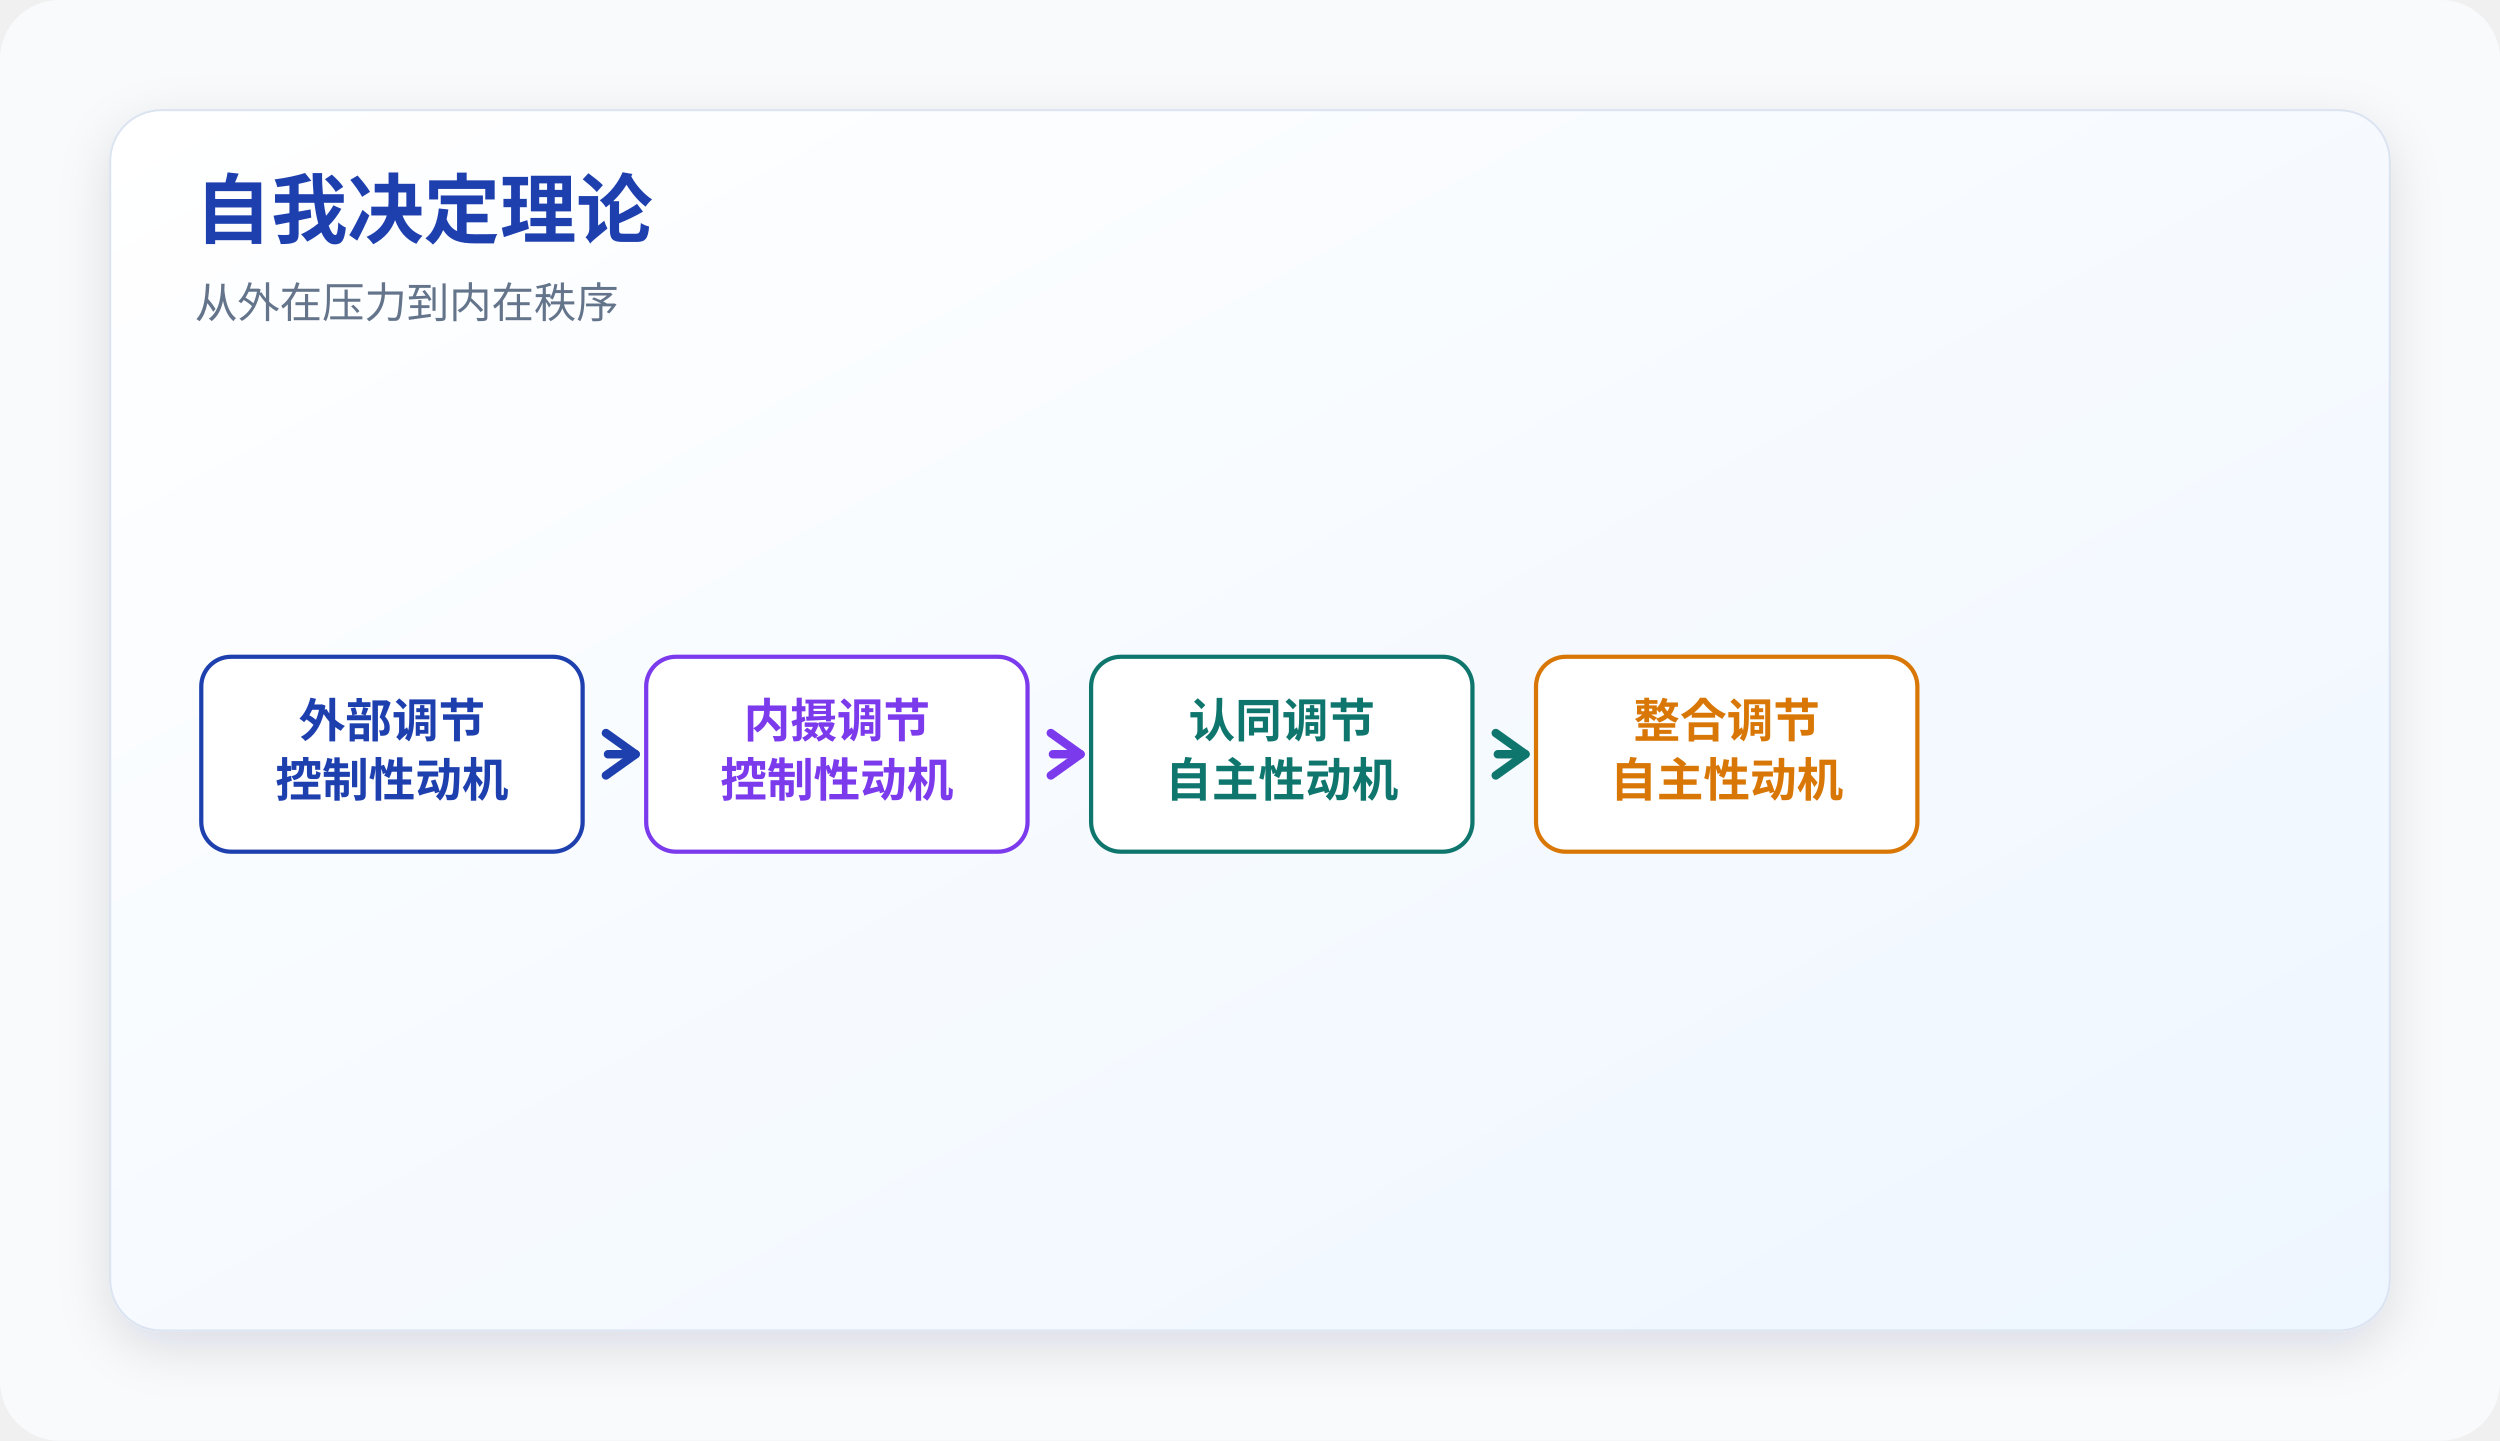
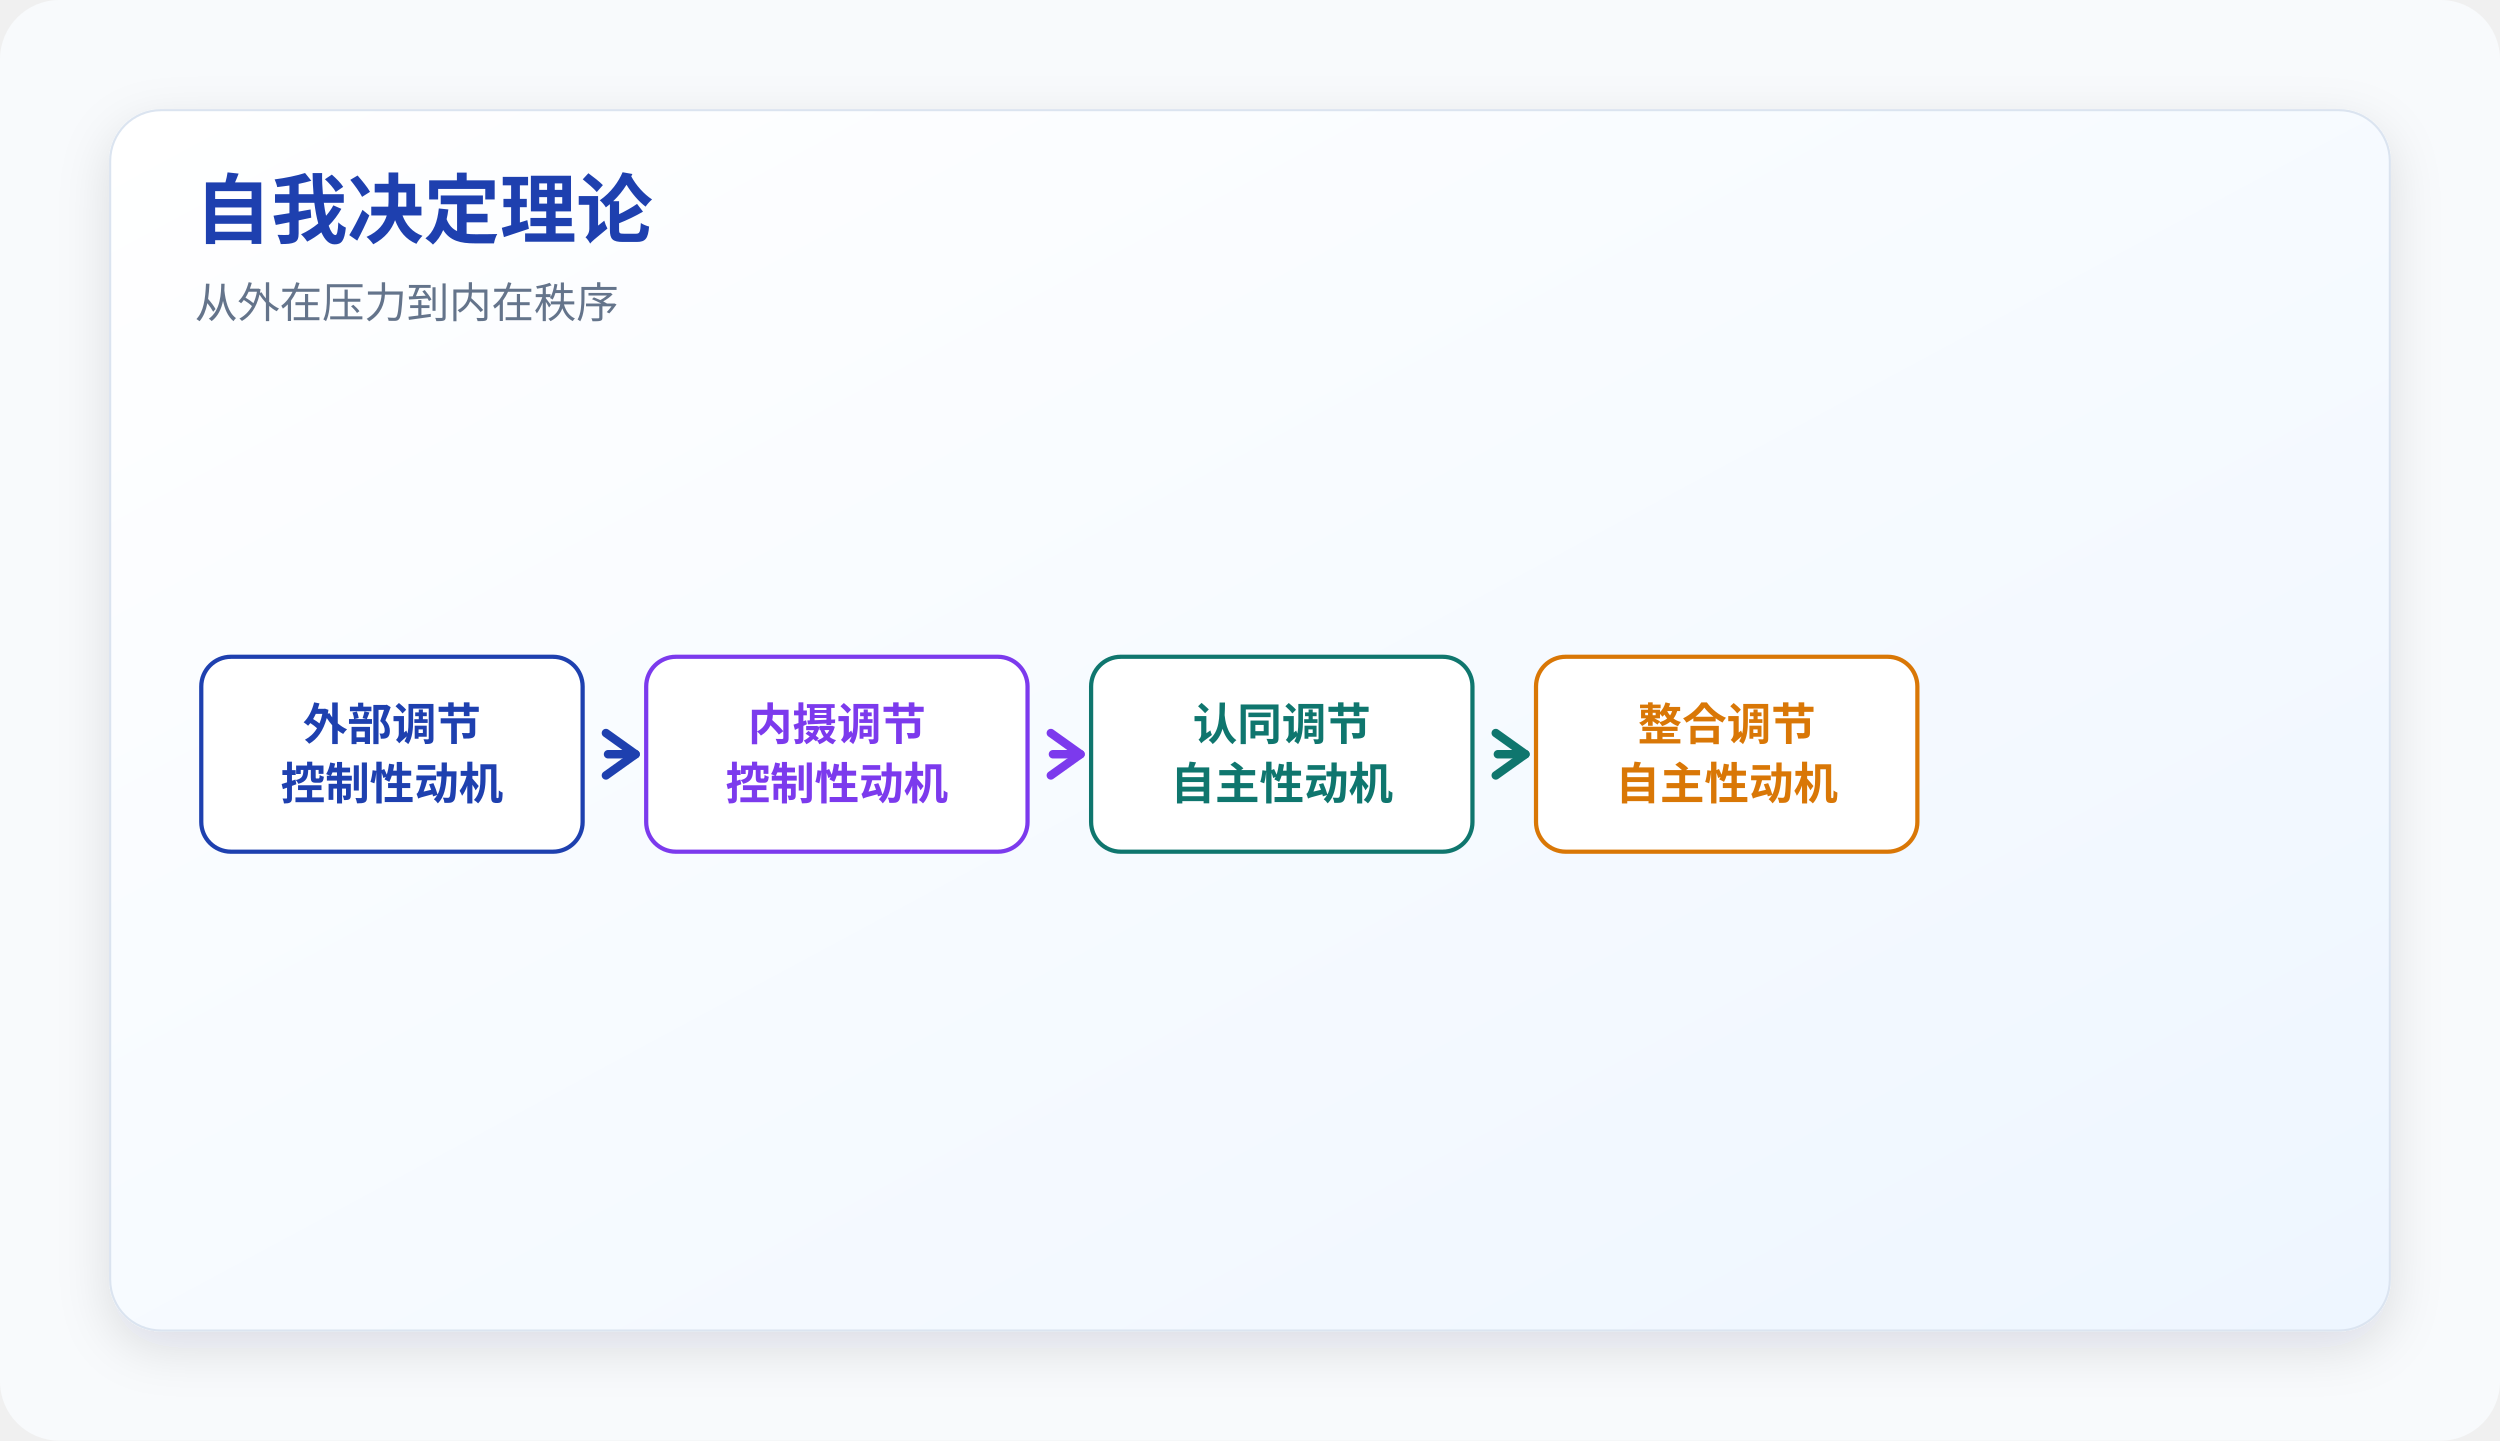
<svg xmlns="http://www.w3.org/2000/svg" width="1180" height="680" viewBox="0 0 1180 680" role="img" aria-label="自我决定理论">
  <defs>
    <linearGradient id="bg" x1="0" y1="0" x2="1" y2="1">
      <stop offset="0" stop-color="#ffffff" />
      <stop offset="1" stop-color="#eef6ff" />
    </linearGradient>
    <filter id="shadow" x="-20%" y="-20%" width="140%" height="140%">
      <feDropShadow dx="0" dy="8" stdDeviation="12" flood-color="#0f172a" flood-opacity="0.12" />
    </filter>
  </defs>
  <rect width="1180" height="680" rx="28" fill="#f8fafc" />
  <rect x="52" y="52" width="1076" height="576" rx="24" fill="url(#bg)" stroke="#dbe4f0" filter="url(#shadow)" />
  <text x="92" y="112" text-anchor="start" font-family="-apple-system,BlinkMacSystemFont,'Segoe UI','Microsoft YaHei',Arial,sans-serif" font-size="36" font-weight="800" fill="#1e40af">自我决定理论</text>
  <text x="92" y="150" text-anchor="start" font-family="-apple-system,BlinkMacSystemFont,'Segoe UI','Microsoft YaHei',Arial,sans-serif" font-size="20" font-weight="500" fill="#64748b">从外在压力到内在秩序</text>
  <rect x="95" y="310" width="180" height="92" rx="14" fill="#fff" stroke="#1e40af" stroke-width="2" />
-   <text x="185" y="348" text-anchor="middle" font-family="-apple-system,BlinkMacSystemFont,'Segoe UI','Microsoft YaHei',Arial,sans-serif" font-size="22" font-weight="800" fill="#1e40af">外部调节</text>
-   <text x="185" y="376" text-anchor="middle" font-family="-apple-system,BlinkMacSystemFont,'Segoe UI','Microsoft YaHei',Arial,sans-serif" font-size="22" font-weight="800" fill="#1e40af">控制性动机</text>
+   <text x="185" y="342" text-anchor="middle" dominant-baseline="middle" font-family="-apple-system,BlinkMacSystemFont,'Segoe UI','Microsoft YaHei',Arial,sans-serif" font-size="21" font-weight="800" fill="#1e40af">外部调节</text>
+   <text x="185" y="370" text-anchor="middle" dominant-baseline="middle" font-family="-apple-system,BlinkMacSystemFont,'Segoe UI','Microsoft YaHei',Arial,sans-serif" font-size="21" font-weight="800" fill="#1e40af">控制性动机</text>
  <path d="M287 356 L300 356" stroke="#1e40af" stroke-width="4" stroke-linecap="round" />
  <path d="M286 346 L300 356 L286 366" fill="none" stroke="#1e40af" stroke-width="4" stroke-linecap="round" stroke-linejoin="round" />
  <rect x="305" y="310" width="180" height="92" rx="14" fill="#fff" stroke="#7c3aed" stroke-width="2" />
-   <text x="395" y="348" text-anchor="middle" font-family="-apple-system,BlinkMacSystemFont,'Segoe UI','Microsoft YaHei',Arial,sans-serif" font-size="22" font-weight="800" fill="#7c3aed">内摄调节</text>
-   <text x="395" y="376" text-anchor="middle" font-family="-apple-system,BlinkMacSystemFont,'Segoe UI','Microsoft YaHei',Arial,sans-serif" font-size="22" font-weight="800" fill="#7c3aed">控制性动机</text>
+   <text x="395" y="342" text-anchor="middle" dominant-baseline="middle" font-family="-apple-system,BlinkMacSystemFont,'Segoe UI','Microsoft YaHei',Arial,sans-serif" font-size="21" font-weight="800" fill="#7c3aed">内摄调节</text>
+   <text x="395" y="370" text-anchor="middle" dominant-baseline="middle" font-family="-apple-system,BlinkMacSystemFont,'Segoe UI','Microsoft YaHei',Arial,sans-serif" font-size="21" font-weight="800" fill="#7c3aed">控制性动机</text>
  <path d="M497 356 L510 356" stroke="#7c3aed" stroke-width="4" stroke-linecap="round" />
  <path d="M496 346 L510 356 L496 366" fill="none" stroke="#7c3aed" stroke-width="4" stroke-linecap="round" stroke-linejoin="round" />
  <rect x="515" y="310" width="180" height="92" rx="14" fill="#fff" stroke="#0f766e" stroke-width="2" />
-   <text x="605" y="348" text-anchor="middle" font-family="-apple-system,BlinkMacSystemFont,'Segoe UI','Microsoft YaHei',Arial,sans-serif" font-size="22" font-weight="800" fill="#0f766e">认同调节</text>
-   <text x="605" y="376" text-anchor="middle" font-family="-apple-system,BlinkMacSystemFont,'Segoe UI','Microsoft YaHei',Arial,sans-serif" font-size="22" font-weight="800" fill="#0f766e">自主性动机</text>
+   <text x="605" y="342" text-anchor="middle" dominant-baseline="middle" font-family="-apple-system,BlinkMacSystemFont,'Segoe UI','Microsoft YaHei',Arial,sans-serif" font-size="21" font-weight="800" fill="#0f766e">认同调节</text>
+   <text x="605" y="370" text-anchor="middle" dominant-baseline="middle" font-family="-apple-system,BlinkMacSystemFont,'Segoe UI','Microsoft YaHei',Arial,sans-serif" font-size="21" font-weight="800" fill="#0f766e">自主性动机</text>
  <path d="M707 356 L720 356" stroke="#0f766e" stroke-width="4" stroke-linecap="round" />
  <path d="M706 346 L720 356 L706 366" fill="none" stroke="#0f766e" stroke-width="4" stroke-linecap="round" stroke-linejoin="round" />
  <rect x="725" y="310" width="180" height="92" rx="14" fill="#fff" stroke="#d97706" stroke-width="2" />
-   <text x="815" y="348" text-anchor="middle" font-family="-apple-system,BlinkMacSystemFont,'Segoe UI','Microsoft YaHei',Arial,sans-serif" font-size="22" font-weight="800" fill="#d97706">整合调节</text>
-   <text x="815" y="376" text-anchor="middle" font-family="-apple-system,BlinkMacSystemFont,'Segoe UI','Microsoft YaHei',Arial,sans-serif" font-size="22" font-weight="800" fill="#d97706">自主性动机</text>
+   <text x="815" y="342" text-anchor="middle" dominant-baseline="middle" font-family="-apple-system,BlinkMacSystemFont,'Segoe UI','Microsoft YaHei',Arial,sans-serif" font-size="21" font-weight="800" fill="#d97706">整合调节</text>
+   <text x="815" y="370" text-anchor="middle" dominant-baseline="middle" font-family="-apple-system,BlinkMacSystemFont,'Segoe UI','Microsoft YaHei',Arial,sans-serif" font-size="21" font-weight="800" fill="#d97706">自主性动机</text>
</svg>
